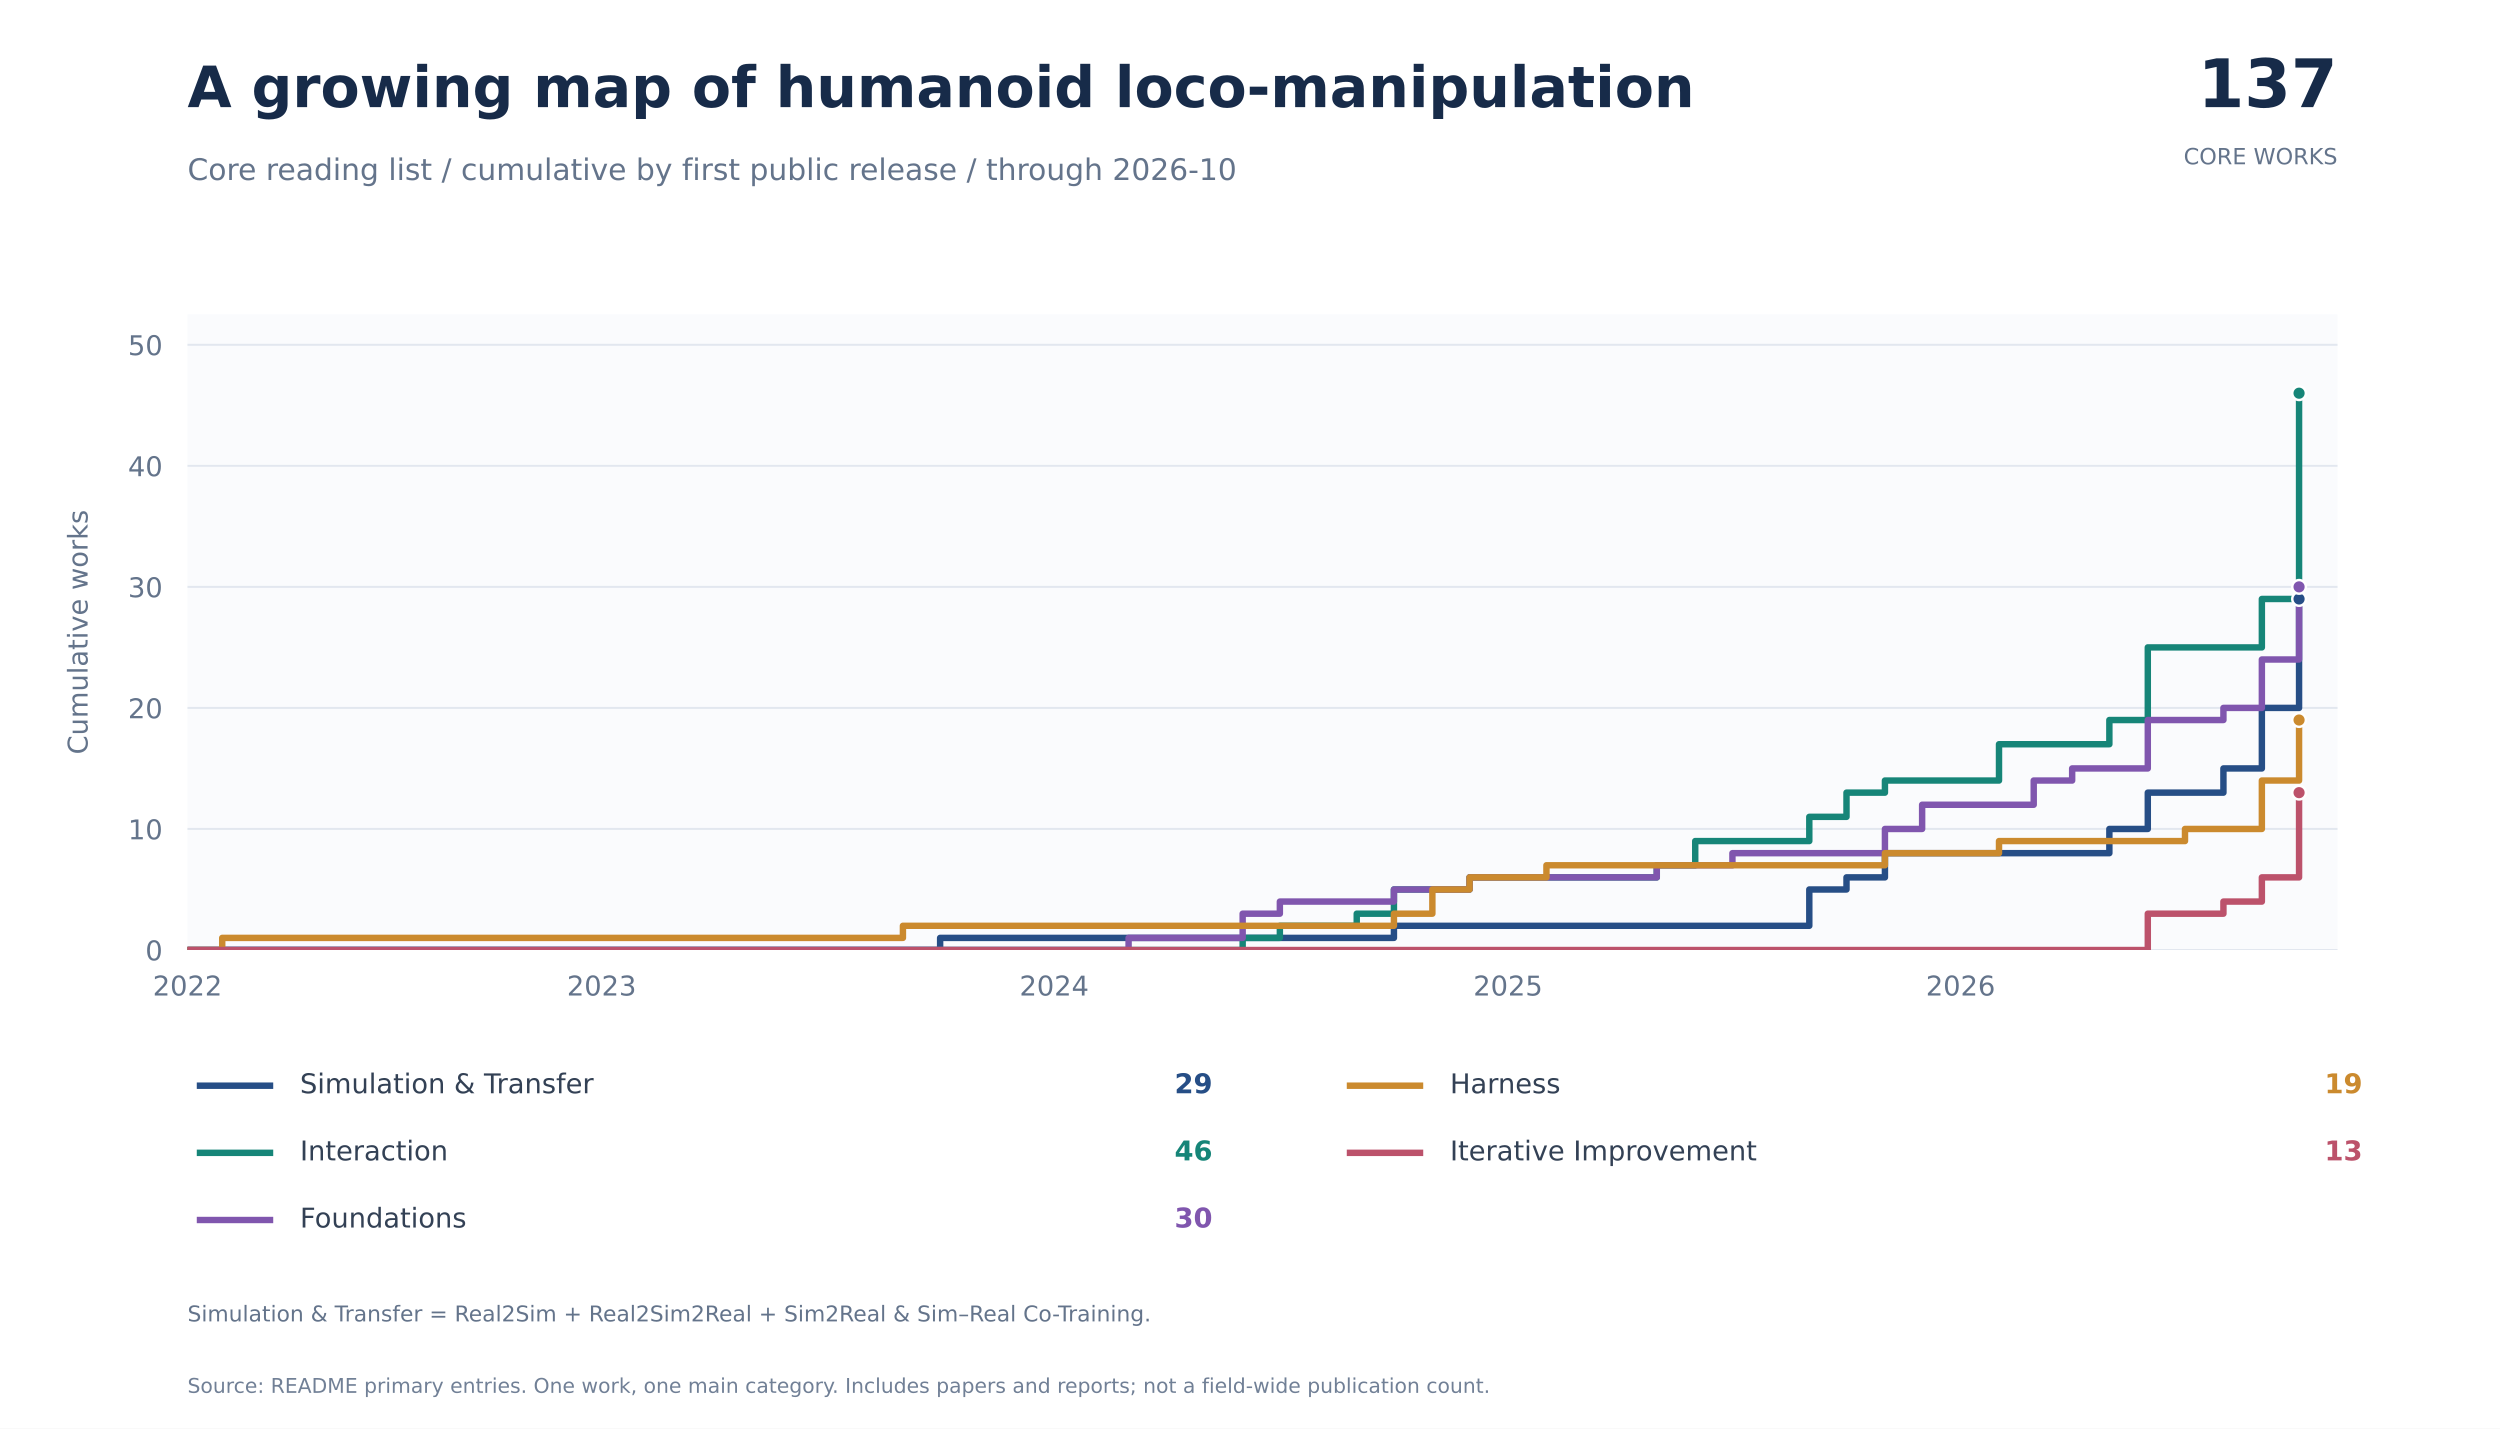
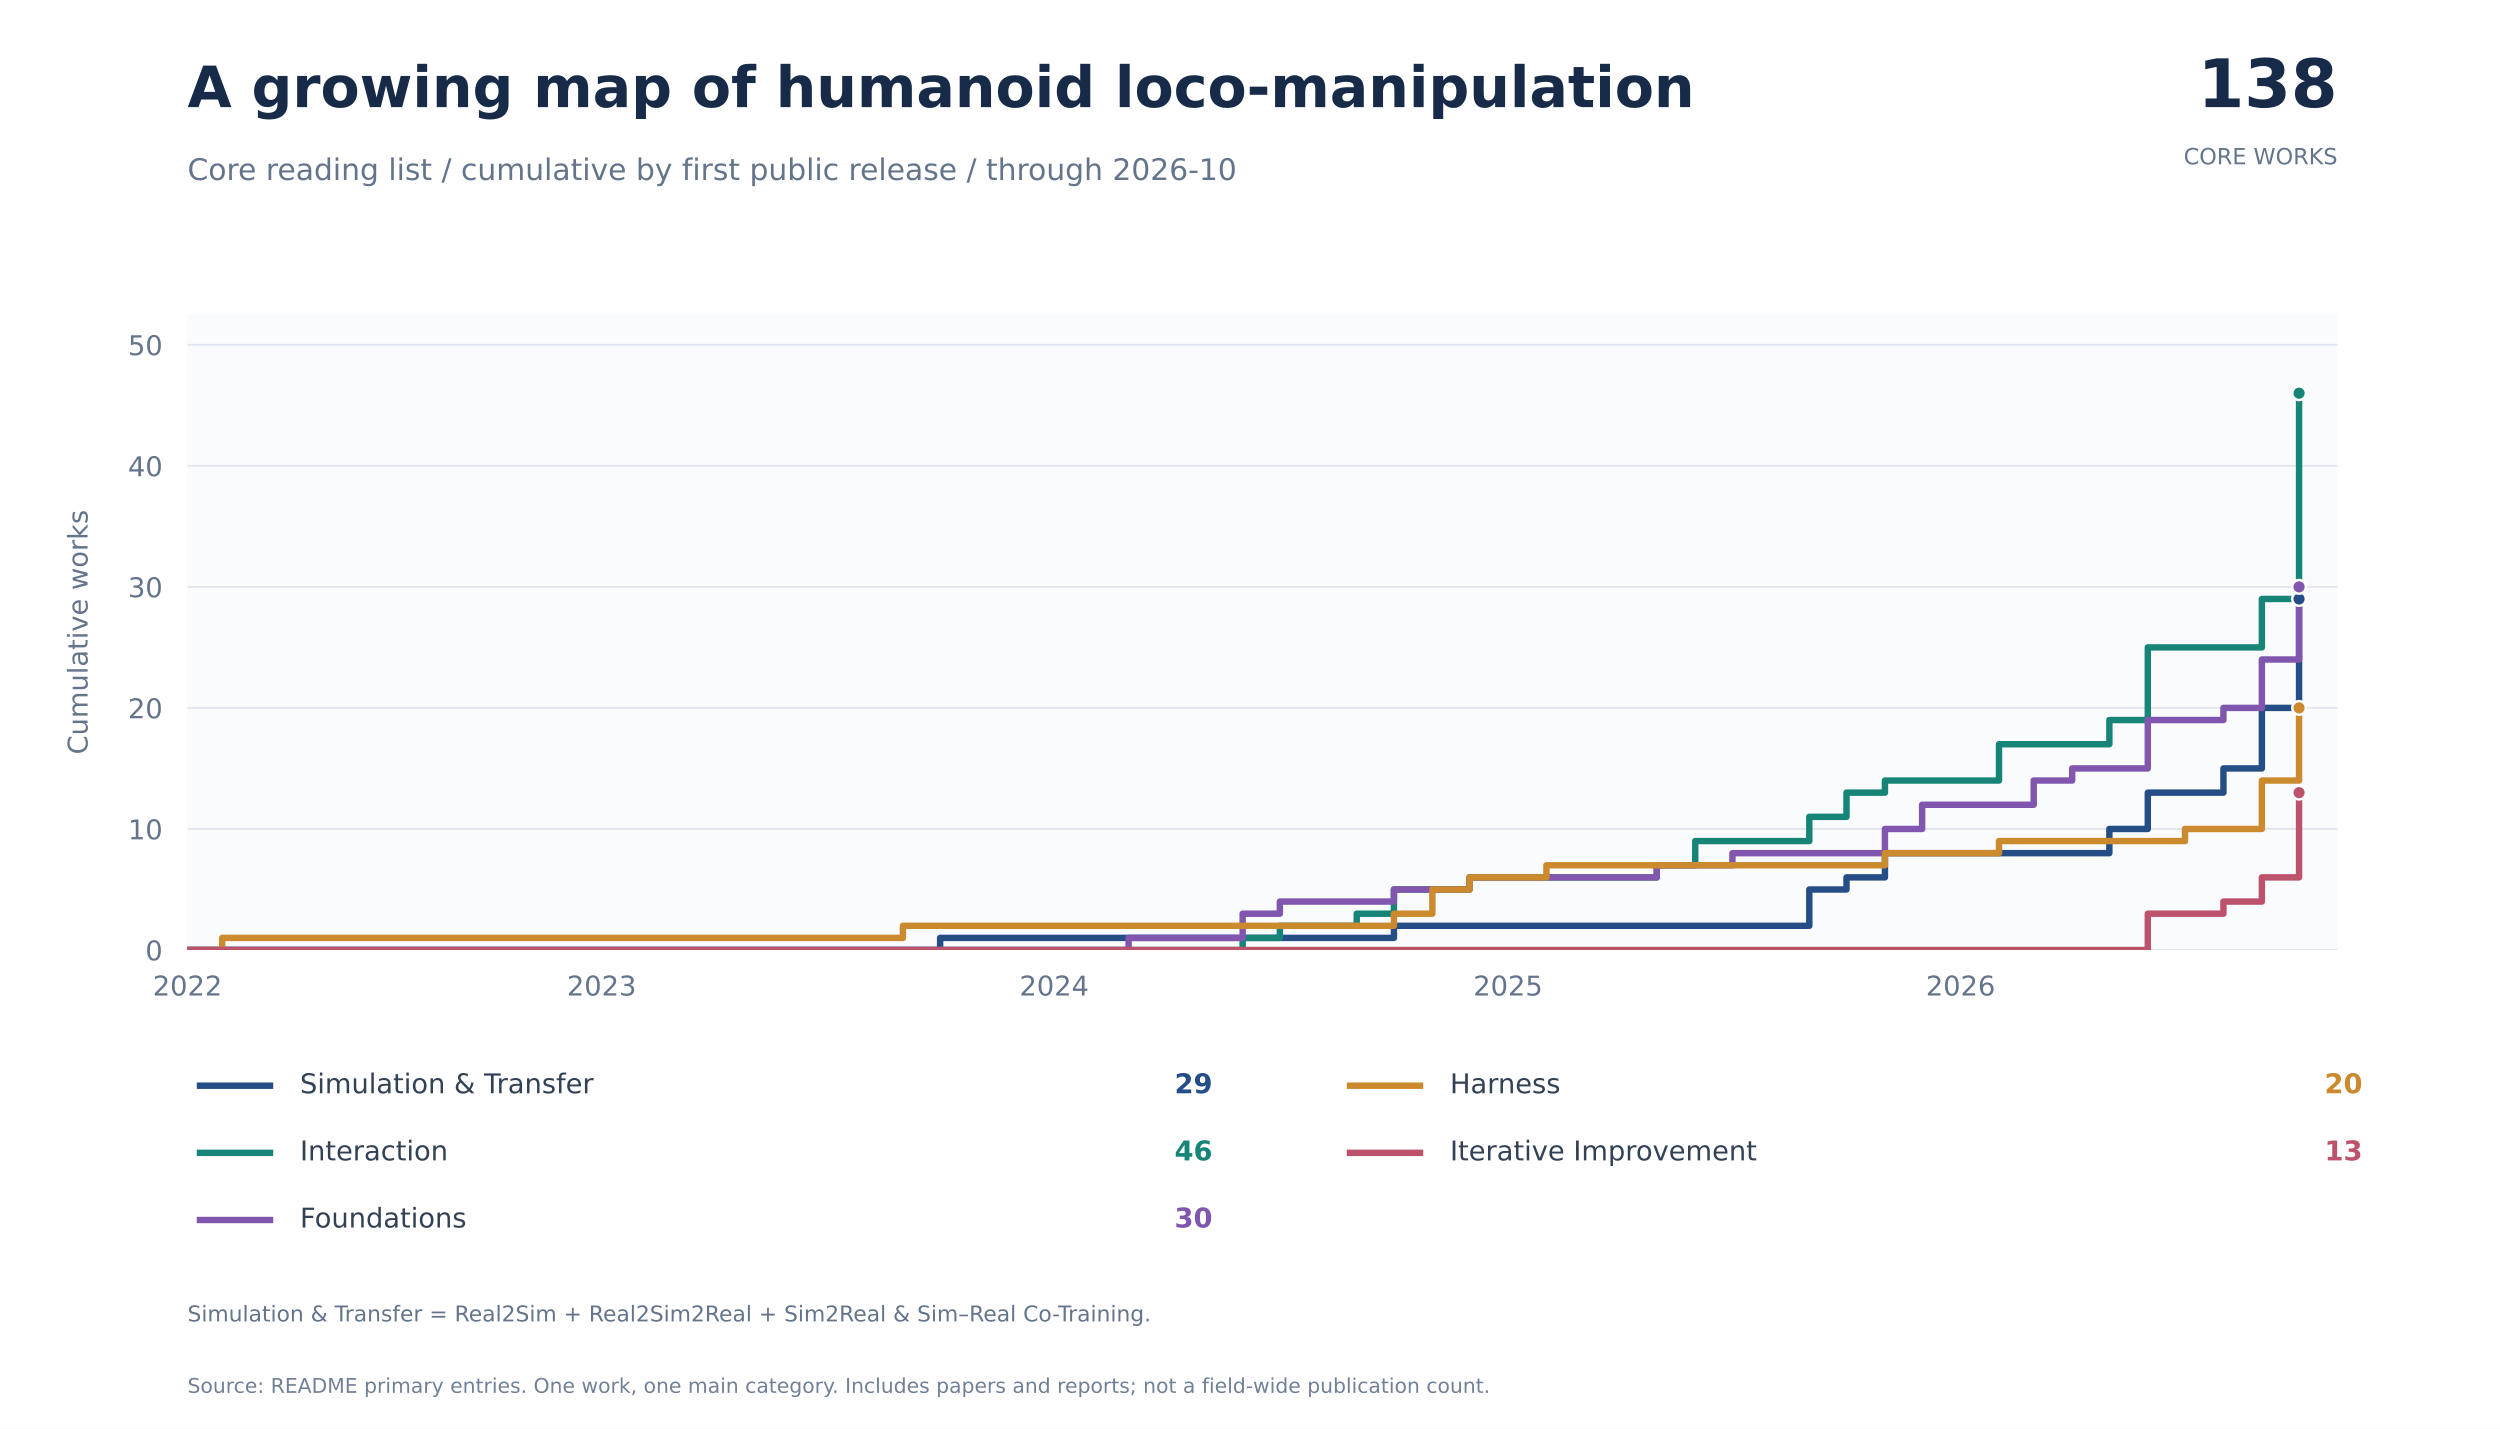
<svg xmlns="http://www.w3.org/2000/svg" xmlns:xlink="http://www.w3.org/1999/xlink" width="1008pt" height="576pt" viewBox="0 0 1008 576" version="1.1">
  <defs>
    <style type="text/css">*{stroke-linejoin: round; stroke-linecap: butt}</style>
  </defs>
  <g id="figure_1">
    <g id="patch_1">
      <path d="M 0 576  L 1008 576  L 1008 0  L 0 0  z " style="fill: #ffffff" />
    </g>
    <g id="axes_1">
      <g id="patch_2">
        <path d="M 75.6 383.04  L 942.48 383.04  L 942.48 126.72  L 75.6 126.72  z " style="fill: #fafbfd" />
      </g>
      <g id="matplotlib.axis_1">
        <g id="xtick_1">
          <g id="line2d_1" />
          <g id="text_1">
            <text style="font-size: 11px; font-family: 'DejaVu Sans'; text-anchor: middle; fill: #64748b" x="75.6" y="401.398" transform="rotate(-0 75.6 401.3983)">2022</text>
          </g>
        </g>
        <g id="xtick_2">
          <g id="line2d_2" />
          <g id="text_2">
            <text style="font-size: 11px; font-family: 'DejaVu Sans'; text-anchor: middle; fill: #64748b" x="242.577" y="401.398" transform="rotate(-0 242.5769 401.3983)">2023</text>
          </g>
        </g>
        <g id="xtick_3">
          <g id="line2d_3" />
          <g id="text_3">
            <text style="font-size: 11px; font-family: 'DejaVu Sans'; text-anchor: middle; fill: #64748b" x="425.052" y="401.398" transform="rotate(-0 425.0516 401.3983)">2024</text>
          </g>
        </g>
        <g id="xtick_4">
          <g id="line2d_4" />
          <g id="text_4">
            <text style="font-size: 11px; font-family: 'DejaVu Sans'; text-anchor: middle; fill: #64748b" x="608.026" y="401.398" transform="rotate(-0 608.0263 401.3983)">2025</text>
          </g>
        </g>
        <g id="xtick_5">
          <g id="line2d_5" />
          <g id="text_5">
            <text style="font-size: 11px; font-family: 'DejaVu Sans'; text-anchor: middle; fill: #64748b" x="790.501" y="401.398" transform="rotate(-0 790.501 401.3983)">2026</text>
          </g>
        </g>
        <g id="xtick_6">
          <g id="line2d_6" />
        </g>
        <g id="xtick_7">
          <g id="line2d_7" />
        </g>
        <g id="xtick_8">
          <g id="line2d_8" />
        </g>
        <g id="xtick_9">
          <g id="line2d_9" />
        </g>
        <g id="xtick_10">
          <g id="line2d_10" />
        </g>
        <g id="xtick_11">
          <g id="line2d_11" />
        </g>
        <g id="xtick_12">
          <g id="line2d_12" />
        </g>
        <g id="xtick_13">
          <g id="line2d_13" />
        </g>
        <g id="xtick_14">
          <g id="line2d_14" />
        </g>
        <g id="xtick_15">
          <g id="line2d_15" />
        </g>
        <g id="xtick_16">
          <g id="line2d_16" />
        </g>
        <g id="xtick_17">
          <g id="line2d_17" />
        </g>
        <g id="xtick_18">
          <g id="line2d_18" />
        </g>
        <g id="xtick_19">
          <g id="line2d_19" />
        </g>
        <g id="xtick_20">
          <g id="line2d_20" />
        </g>
      </g>
      <g id="matplotlib.axis_2">
        <g id="ytick_1">
          <g id="line2d_21">
            <path d="M 75.6 383.04  L 942.48 383.04  " clip-path="url(#p5ae905d9d2)" style="fill: none; stroke: #e2e7ef; stroke-width: 0.8; stroke-linecap: square" />
          </g>
          <g id="line2d_22" />
          <g id="text_6">
            <text style="font-size: 11px; font-family: 'DejaVu Sans'; text-anchor: end; fill: #64748b" x="65.6" y="387.219" transform="rotate(-0 65.6 387.2191)">0</text>
          </g>
        </g>
        <g id="ytick_2">
          <g id="line2d_23">
            <path d="M 75.6 334.236  L 942.48 334.236  " clip-path="url(#p5ae905d9d2)" style="fill: none; stroke: #e2e7ef; stroke-width: 0.8; stroke-linecap: square" />
          </g>
          <g id="line2d_24" />
          <g id="text_7">
            <text style="font-size: 11px; font-family: 'DejaVu Sans'; text-anchor: end; fill: #64748b" x="65.6" y="338.415" transform="rotate(-0 65.6 338.4149)">10</text>
          </g>
        </g>
        <g id="ytick_3">
          <g id="line2d_25">
            <path d="M 75.6 285.431  L 942.48 285.431  " clip-path="url(#p5ae905d9d2)" style="fill: none; stroke: #e2e7ef; stroke-width: 0.8; stroke-linecap: square" />
          </g>
          <g id="line2d_26" />
          <g id="text_8">
            <text style="font-size: 11px; font-family: 'DejaVu Sans'; text-anchor: end; fill: #64748b" x="65.6" y="289.611" transform="rotate(-0 65.6 289.6106)">20</text>
          </g>
        </g>
        <g id="ytick_4">
          <g id="line2d_27">
            <path d="M 75.6 236.627  L 942.48 236.627  " clip-path="url(#p5ae905d9d2)" style="fill: none; stroke: #e2e7ef; stroke-width: 0.8; stroke-linecap: square" />
          </g>
          <g id="line2d_28" />
          <g id="text_9">
            <text style="font-size: 11px; font-family: 'DejaVu Sans'; text-anchor: end; fill: #64748b" x="65.6" y="240.806" transform="rotate(-0 65.6 240.8063)">30</text>
          </g>
        </g>
        <g id="ytick_5">
          <g id="line2d_29">
            <path d="M 75.6 187.823  L 942.48 187.823  " clip-path="url(#p5ae905d9d2)" style="fill: none; stroke: #e2e7ef; stroke-width: 0.8; stroke-linecap: square" />
          </g>
          <g id="line2d_30" />
          <g id="text_10">
            <text style="font-size: 11px; font-family: 'DejaVu Sans'; text-anchor: end; fill: #64748b" x="65.6" y="192.002" transform="rotate(-0 65.6 192.0021)">40</text>
          </g>
        </g>
        <g id="ytick_6">
          <g id="line2d_31">
            <path d="M 75.6 139.019  L 942.48 139.019  " clip-path="url(#p5ae905d9d2)" style="fill: none; stroke: #e2e7ef; stroke-width: 0.8; stroke-linecap: square" />
          </g>
          <g id="line2d_32" />
          <g id="text_11">
            <text style="font-size: 11px; font-family: 'DejaVu Sans'; text-anchor: end; fill: #64748b" x="65.6" y="143.198" transform="rotate(-0 65.6 143.1978)">50</text>
          </g>
        </g>
        <g id="text_12">
          <text style="font-size: 11px; font-family: 'DejaVu Sans'; text-anchor: middle; fill: #64748b" x="35.315" y="254.88" transform="rotate(-90 35.31484 254.88)">Cumulative works</text>
        </g>
      </g>
      <g id="line2d_33">
        <path d="M 75.6 383.04  L 89.598 383.04  L 89.598 383.04  L 105.096 383.04  L 105.096 383.04  L 120.094 383.04  L 120.094 383.04  L 135.592 383.04  L 135.592 383.04  L 150.59 383.04  L 150.59 383.04  L 166.087 383.04  L 166.087 383.04  L 181.585 383.04  L 181.585 383.04  L 196.583 383.04  L 196.583 383.04  L 212.081 383.04  L 212.081 383.04  L 227.079 383.04  L 227.079 383.04  L 242.577 383.04  L 242.577 383.04  L 258.075 383.04  L 258.075 383.04  L 272.073 383.04  L 272.073 383.04  L 287.571 383.04  L 287.571 383.04  L 302.569 383.04  L 302.569 383.04  L 318.066 383.04  L 318.066 383.04  L 333.064 383.04  L 333.064 383.04  L 348.562 383.04  L 348.562 383.04  L 364.06 383.04  L 364.06 383.04  L 379.058 383.04  L 379.058 378.16  L 394.556 378.16  L 394.556 378.16  L 409.554 378.16  L 409.554 378.16  L 425.052 378.16  L 425.052 378.16  L 440.549 378.16  L 440.549 378.16  L 455.047 378.16  L 455.047 378.16  L 470.545 378.16  L 470.545 378.16  L 485.543 378.16  L 485.543 378.16  L 501.041 378.16  L 501.041 378.16  L 516.039 378.16  L 516.039 378.16  L 531.537 378.16  L 531.537 378.16  L 547.035 378.16  L 547.035 378.16  L 562.033 378.16  L 562.033 373.279  L 577.531 373.279  L 577.531 373.279  L 592.528 373.279  L 592.528 373.279  L 608.026 373.279  L 608.026 373.279  L 623.524 373.279  L 623.524 373.279  L 637.522 373.279  L 637.522 373.279  L 653.02 373.279  L 653.02 373.279  L 668.018 373.279  L 668.018 373.279  L 683.516 373.279  L 683.516 373.279  L 698.514 373.279  L 698.514 373.279  L 714.012 373.279  L 714.012 373.279  L 729.509 373.279  L 729.509 358.638  L 744.507 358.638  L 744.507 353.757  L 760.005 353.757  L 760.005 343.997  L 775.003 343.997  L 775.003 343.997  L 790.501 343.997  L 790.501 343.997  L 805.999 343.997  L 805.999 343.997  L 819.997 343.997  L 819.997 343.997  L 835.495 343.997  L 835.495 343.997  L 850.493 343.997  L 850.493 334.236  L 865.991 334.236  L 865.991 319.594  L 880.989 319.594  L 880.989 319.594  L 896.486 319.594  L 896.486 309.834  L 911.984 309.834  L 911.984 285.431  L 926.982 285.431  L 926.982 241.508  " clip-path="url(#p5ae905d9d2)" style="fill: none; stroke: #264e86; stroke-width: 2.6; stroke-linecap: square" />
      </g>
      <g id="line2d_34">
        <path d="M 75.6 383.04  L 89.598 383.04  L 89.598 383.04  L 105.096 383.04  L 105.096 383.04  L 120.094 383.04  L 120.094 383.04  L 135.592 383.04  L 135.592 383.04  L 150.59 383.04  L 150.59 383.04  L 166.087 383.04  L 166.087 383.04  L 181.585 383.04  L 181.585 383.04  L 196.583 383.04  L 196.583 383.04  L 212.081 383.04  L 212.081 383.04  L 227.079 383.04  L 227.079 383.04  L 242.577 383.04  L 242.577 383.04  L 258.075 383.04  L 258.075 383.04  L 272.073 383.04  L 272.073 383.04  L 287.571 383.04  L 287.571 383.04  L 302.569 383.04  L 302.569 383.04  L 318.066 383.04  L 318.066 383.04  L 333.064 383.04  L 333.064 383.04  L 348.562 383.04  L 348.562 383.04  L 364.06 383.04  L 364.06 383.04  L 379.058 383.04  L 379.058 383.04  L 394.556 383.04  L 394.556 383.04  L 409.554 383.04  L 409.554 383.04  L 425.052 383.04  L 425.052 383.04  L 440.549 383.04  L 440.549 383.04  L 455.047 383.04  L 455.047 383.04  L 470.545 383.04  L 470.545 383.04  L 485.543 383.04  L 485.543 383.04  L 501.041 383.04  L 501.041 378.16  L 516.039 378.16  L 516.039 373.279  L 531.537 373.279  L 531.537 373.279  L 547.035 373.279  L 547.035 368.399  L 562.033 368.399  L 562.033 358.638  L 577.531 358.638  L 577.531 358.638  L 592.528 358.638  L 592.528 353.757  L 608.026 353.757  L 608.026 353.757  L 623.524 353.757  L 623.524 353.757  L 637.522 353.757  L 637.522 353.757  L 653.02 353.757  L 653.02 353.757  L 668.018 353.757  L 668.018 348.877  L 683.516 348.877  L 683.516 339.116  L 698.514 339.116  L 698.514 339.116  L 714.012 339.116  L 714.012 339.116  L 729.509 339.116  L 729.509 329.355  L 744.507 329.355  L 744.507 319.594  L 760.005 319.594  L 760.005 314.714  L 775.003 314.714  L 775.003 314.714  L 790.501 314.714  L 790.501 314.714  L 805.999 314.714  L 805.999 300.073  L 819.997 300.073  L 819.997 300.073  L 835.495 300.073  L 835.495 300.073  L 850.493 300.073  L 850.493 290.312  L 865.991 290.312  L 865.991 261.029  L 880.989 261.029  L 880.989 261.029  L 896.486 261.029  L 896.486 261.029  L 911.984 261.029  L 911.984 241.508  L 926.982 241.508  L 926.982 158.54  " clip-path="url(#p5ae905d9d2)" style="fill: none; stroke: #168578; stroke-width: 2.6; stroke-linecap: square" />
      </g>
      <g id="line2d_35">
        <path d="M 75.6 383.04  L 89.598 383.04  L 89.598 383.04  L 105.096 383.04  L 105.096 383.04  L 120.094 383.04  L 120.094 383.04  L 135.592 383.04  L 135.592 383.04  L 150.59 383.04  L 150.59 383.04  L 166.087 383.04  L 166.087 383.04  L 181.585 383.04  L 181.585 383.04  L 196.583 383.04  L 196.583 383.04  L 212.081 383.04  L 212.081 383.04  L 227.079 383.04  L 227.079 383.04  L 242.577 383.04  L 242.577 383.04  L 258.075 383.04  L 258.075 383.04  L 272.073 383.04  L 272.073 383.04  L 287.571 383.04  L 287.571 383.04  L 302.569 383.04  L 302.569 383.04  L 318.066 383.04  L 318.066 383.04  L 333.064 383.04  L 333.064 383.04  L 348.562 383.04  L 348.562 383.04  L 364.06 383.04  L 364.06 383.04  L 379.058 383.04  L 379.058 383.04  L 394.556 383.04  L 394.556 383.04  L 409.554 383.04  L 409.554 383.04  L 425.052 383.04  L 425.052 383.04  L 440.549 383.04  L 440.549 383.04  L 455.047 383.04  L 455.047 378.16  L 470.545 378.16  L 470.545 378.16  L 485.543 378.16  L 485.543 378.16  L 501.041 378.16  L 501.041 368.399  L 516.039 368.399  L 516.039 363.518  L 531.537 363.518  L 531.537 363.518  L 547.035 363.518  L 547.035 363.518  L 562.033 363.518  L 562.033 358.638  L 577.531 358.638  L 577.531 358.638  L 592.528 358.638  L 592.528 353.757  L 608.026 353.757  L 608.026 353.757  L 623.524 353.757  L 623.524 353.757  L 637.522 353.757  L 637.522 353.757  L 653.02 353.757  L 653.02 353.757  L 668.018 353.757  L 668.018 348.877  L 683.516 348.877  L 683.516 348.877  L 698.514 348.877  L 698.514 343.997  L 714.012 343.997  L 714.012 343.997  L 729.509 343.997  L 729.509 343.997  L 744.507 343.997  L 744.507 343.997  L 760.005 343.997  L 760.005 334.236  L 775.003 334.236  L 775.003 324.475  L 790.501 324.475  L 790.501 324.475  L 805.999 324.475  L 805.999 324.475  L 819.997 324.475  L 819.997 314.714  L 835.495 314.714  L 835.495 309.834  L 850.493 309.834  L 850.493 309.834  L 865.991 309.834  L 865.991 290.312  L 880.989 290.312  L 880.989 290.312  L 896.486 290.312  L 896.486 285.431  L 911.984 285.431  L 911.984 265.91  L 926.982 265.91  L 926.982 236.627  " clip-path="url(#p5ae905d9d2)" style="fill: none; stroke: #8056ae; stroke-width: 2.6; stroke-linecap: square" />
      </g>
      <g id="line2d_36">
-         <path d="M 75.6 383.04  L 89.598 383.04  L 89.598 378.16  L 105.096 378.16  L 105.096 378.16  L 120.094 378.16  L 120.094 378.16  L 135.592 378.16  L 135.592 378.16  L 150.59 378.16  L 150.59 378.16  L 166.087 378.16  L 166.087 378.16  L 181.585 378.16  L 181.585 378.16  L 196.583 378.16  L 196.583 378.16  L 212.081 378.16  L 212.081 378.16  L 227.079 378.16  L 227.079 378.16  L 242.577 378.16  L 242.577 378.16  L 258.075 378.16  L 258.075 378.16  L 272.073 378.16  L 272.073 378.16  L 287.571 378.16  L 287.571 378.16  L 302.569 378.16  L 302.569 378.16  L 318.066 378.16  L 318.066 378.16  L 333.064 378.16  L 333.064 378.16  L 348.562 378.16  L 348.562 378.16  L 364.06 378.16  L 364.06 373.279  L 379.058 373.279  L 379.058 373.279  L 394.556 373.279  L 394.556 373.279  L 409.554 373.279  L 409.554 373.279  L 425.052 373.279  L 425.052 373.279  L 440.549 373.279  L 440.549 373.279  L 455.047 373.279  L 455.047 373.279  L 470.545 373.279  L 470.545 373.279  L 485.543 373.279  L 485.543 373.279  L 501.041 373.279  L 501.041 373.279  L 516.039 373.279  L 516.039 373.279  L 531.537 373.279  L 531.537 373.279  L 547.035 373.279  L 547.035 373.279  L 562.033 373.279  L 562.033 368.399  L 577.531 368.399  L 577.531 358.638  L 592.528 358.638  L 592.528 353.757  L 608.026 353.757  L 608.026 353.757  L 623.524 353.757  L 623.524 348.877  L 637.522 348.877  L 637.522 348.877  L 653.02 348.877  L 653.02 348.877  L 668.018 348.877  L 668.018 348.877  L 683.516 348.877  L 683.516 348.877  L 698.514 348.877  L 698.514 348.877  L 714.012 348.877  L 714.012 348.877  L 729.509 348.877  L 729.509 348.877  L 744.507 348.877  L 744.507 348.877  L 760.005 348.877  L 760.005 343.997  L 775.003 343.997  L 775.003 343.997  L 790.501 343.997  L 790.501 343.997  L 805.999 343.997  L 805.999 339.116  L 819.997 339.116  L 819.997 339.116  L 835.495 339.116  L 835.495 339.116  L 850.493 339.116  L 850.493 339.116  L 865.991 339.116  L 865.991 339.116  L 880.989 339.116  L 880.989 334.236  L 896.486 334.236  L 896.486 334.236  L 911.984 334.236  L 911.984 314.714  L 926.982 314.714  L 926.982 290.312  " clip-path="url(#p5ae905d9d2)" style="fill: none; stroke: #cb8a2e; stroke-width: 2.6; stroke-linecap: square" />
+         <path d="M 75.6 383.04  L 89.598 383.04  L 89.598 378.16  L 105.096 378.16  L 105.096 378.16  L 120.094 378.16  L 120.094 378.16  L 135.592 378.16  L 135.592 378.16  L 150.59 378.16  L 150.59 378.16  L 166.087 378.16  L 166.087 378.16  L 181.585 378.16  L 181.585 378.16  L 196.583 378.16  L 196.583 378.16  L 212.081 378.16  L 212.081 378.16  L 227.079 378.16  L 227.079 378.16  L 242.577 378.16  L 242.577 378.16  L 258.075 378.16  L 258.075 378.16  L 272.073 378.16  L 272.073 378.16  L 287.571 378.16  L 287.571 378.16  L 302.569 378.16  L 302.569 378.16  L 318.066 378.16  L 318.066 378.16  L 333.064 378.16  L 333.064 378.16  L 348.562 378.16  L 348.562 378.16  L 364.06 378.16  L 364.06 373.279  L 379.058 373.279  L 379.058 373.279  L 394.556 373.279  L 394.556 373.279  L 409.554 373.279  L 409.554 373.279  L 425.052 373.279  L 425.052 373.279  L 440.549 373.279  L 440.549 373.279  L 455.047 373.279  L 455.047 373.279  L 470.545 373.279  L 470.545 373.279  L 485.543 373.279  L 485.543 373.279  L 501.041 373.279  L 501.041 373.279  L 516.039 373.279  L 516.039 373.279  L 531.537 373.279  L 531.537 373.279  L 547.035 373.279  L 547.035 373.279  L 562.033 373.279  L 562.033 368.399  L 577.531 368.399  L 577.531 358.638  L 592.528 358.638  L 592.528 353.757  L 608.026 353.757  L 608.026 353.757  L 623.524 353.757  L 623.524 348.877  L 637.522 348.877  L 637.522 348.877  L 653.02 348.877  L 653.02 348.877  L 668.018 348.877  L 668.018 348.877  L 683.516 348.877  L 683.516 348.877  L 698.514 348.877  L 698.514 348.877  L 714.012 348.877  L 714.012 348.877  L 729.509 348.877  L 729.509 348.877  L 744.507 348.877  L 744.507 348.877  L 760.005 348.877  L 760.005 343.997  L 775.003 343.997  L 775.003 343.997  L 790.501 343.997  L 790.501 343.997  L 805.999 343.997  L 805.999 339.116  L 819.997 339.116  L 819.997 339.116  L 835.495 339.116  L 835.495 339.116  L 850.493 339.116  L 850.493 339.116  L 865.991 339.116  L 865.991 339.116  L 880.989 339.116  L 880.989 334.236  L 896.486 334.236  L 896.486 334.236  L 911.984 334.236  L 911.984 314.714  L 926.982 314.714  L 926.982 285.431  " clip-path="url(#p5ae905d9d2)" style="fill: none; stroke: #cb8a2e; stroke-width: 2.6; stroke-linecap: square" />
      </g>
      <g id="line2d_37">
        <path d="M 75.6 383.04  L 89.598 383.04  L 89.598 383.04  L 105.096 383.04  L 105.096 383.04  L 120.094 383.04  L 120.094 383.04  L 135.592 383.04  L 135.592 383.04  L 150.59 383.04  L 150.59 383.04  L 166.087 383.04  L 166.087 383.04  L 181.585 383.04  L 181.585 383.04  L 196.583 383.04  L 196.583 383.04  L 212.081 383.04  L 212.081 383.04  L 227.079 383.04  L 227.079 383.04  L 242.577 383.04  L 242.577 383.04  L 258.075 383.04  L 258.075 383.04  L 272.073 383.04  L 272.073 383.04  L 287.571 383.04  L 287.571 383.04  L 302.569 383.04  L 302.569 383.04  L 318.066 383.04  L 318.066 383.04  L 333.064 383.04  L 333.064 383.04  L 348.562 383.04  L 348.562 383.04  L 364.06 383.04  L 364.06 383.04  L 379.058 383.04  L 379.058 383.04  L 394.556 383.04  L 394.556 383.04  L 409.554 383.04  L 409.554 383.04  L 425.052 383.04  L 425.052 383.04  L 440.549 383.04  L 440.549 383.04  L 455.047 383.04  L 455.047 383.04  L 470.545 383.04  L 470.545 383.04  L 485.543 383.04  L 485.543 383.04  L 501.041 383.04  L 501.041 383.04  L 516.039 383.04  L 516.039 383.04  L 531.537 383.04  L 531.537 383.04  L 547.035 383.04  L 547.035 383.04  L 562.033 383.04  L 562.033 383.04  L 577.531 383.04  L 577.531 383.04  L 592.528 383.04  L 592.528 383.04  L 608.026 383.04  L 608.026 383.04  L 623.524 383.04  L 623.524 383.04  L 637.522 383.04  L 637.522 383.04  L 653.02 383.04  L 653.02 383.04  L 668.018 383.04  L 668.018 383.04  L 683.516 383.04  L 683.516 383.04  L 698.514 383.04  L 698.514 383.04  L 714.012 383.04  L 714.012 383.04  L 729.509 383.04  L 729.509 383.04  L 744.507 383.04  L 744.507 383.04  L 760.005 383.04  L 760.005 383.04  L 775.003 383.04  L 775.003 383.04  L 790.501 383.04  L 790.501 383.04  L 805.999 383.04  L 805.999 383.04  L 819.997 383.04  L 819.997 383.04  L 835.495 383.04  L 835.495 383.04  L 850.493 383.04  L 850.493 383.04  L 865.991 383.04  L 865.991 368.399  L 880.989 368.399  L 880.989 368.399  L 896.486 368.399  L 896.486 363.518  L 911.984 363.518  L 911.984 353.757  L 926.982 353.757  L 926.982 319.594  " clip-path="url(#p5ae905d9d2)" style="fill: none; stroke: #bc526b; stroke-width: 2.6; stroke-linecap: square" />
      </g>
      <g id="line2d_38">
        <defs>
          <path id="m63bd750285" d="M 0 2.75  C 0.729 2.75 1.429 2.46 1.945 1.945  C 2.46 1.429 2.75 0.729 2.75 0  C 2.75 -0.729 2.46 -1.429 1.945 -1.945  C 1.429 -2.46 0.729 -2.75 0 -2.75  C -0.729 -2.75 -1.429 -2.46 -1.945 -1.945  C -2.46 -1.429 -2.75 -0.729 -2.75 0  C -2.75 0.729 -2.46 1.429 -1.945 1.945  C -1.429 2.46 -0.729 2.75 0 2.75  z " style="stroke: #ffffff" />
        </defs>
        <g clip-path="url(#p5ae905d9d2)">
          <use xlink:href="#m63bd750285" x="926.982" y="241.508" style="fill: #264e86; stroke: #ffffff" />
        </g>
      </g>
      <g id="line2d_39">
        <defs>
          <path id="m50494bccf2" d="M 0 2.75  C 0.729 2.75 1.429 2.46 1.945 1.945  C 2.46 1.429 2.75 0.729 2.75 0  C 2.75 -0.729 2.46 -1.429 1.945 -1.945  C 1.429 -2.46 0.729 -2.75 0 -2.75  C -0.729 -2.75 -1.429 -2.46 -1.945 -1.945  C -2.46 -1.429 -2.75 -0.729 -2.75 0  C -2.75 0.729 -2.46 1.429 -1.945 1.945  C -1.429 2.46 -0.729 2.75 0 2.75  z " style="stroke: #ffffff" />
        </defs>
        <g clip-path="url(#p5ae905d9d2)">
          <use xlink:href="#m50494bccf2" x="926.982" y="158.54" style="fill: #168578; stroke: #ffffff" />
        </g>
      </g>
      <g id="line2d_40">
        <defs>
          <path id="m8d0396ce1b" d="M 0 2.75  C 0.729 2.75 1.429 2.46 1.945 1.945  C 2.46 1.429 2.75 0.729 2.75 0  C 2.75 -0.729 2.46 -1.429 1.945 -1.945  C 1.429 -2.46 0.729 -2.75 0 -2.75  C -0.729 -2.75 -1.429 -2.46 -1.945 -1.945  C -2.46 -1.429 -2.75 -0.729 -2.75 0  C -2.75 0.729 -2.46 1.429 -1.945 1.945  C -1.429 2.46 -0.729 2.75 0 2.75  z " style="stroke: #ffffff" />
        </defs>
        <g clip-path="url(#p5ae905d9d2)">
          <use xlink:href="#m8d0396ce1b" x="926.982" y="236.627" style="fill: #8056ae; stroke: #ffffff" />
        </g>
      </g>
      <g id="line2d_41">
        <defs>
          <path id="m152ec8ed35" d="M 0 2.75  C 0.729 2.75 1.429 2.46 1.945 1.945  C 2.46 1.429 2.75 0.729 2.75 0  C 2.75 -0.729 2.46 -1.429 1.945 -1.945  C 1.429 -2.46 0.729 -2.75 0 -2.75  C -0.729 -2.75 -1.429 -2.46 -1.945 -1.945  C -2.46 -1.429 -2.75 -0.729 -2.75 0  C -2.75 0.729 -2.46 1.429 -1.945 1.945  C -1.429 2.46 -0.729 2.75 0 2.75  z " style="stroke: #ffffff" />
        </defs>
        <g clip-path="url(#p5ae905d9d2)">
-           <use xlink:href="#m152ec8ed35" x="926.982" y="290.312" style="fill: #cb8a2e; stroke: #ffffff" />
+           <use xlink:href="#m152ec8ed35" x="926.982" y="285.431" style="fill: #cb8a2e; stroke: #ffffff" />
        </g>
      </g>
      <g id="line2d_42">
        <defs>
          <path id="mf0dee49bab" d="M 0 2.75  C 0.729 2.75 1.429 2.46 1.945 1.945  C 2.46 1.429 2.75 0.729 2.75 0  C 2.75 -0.729 2.46 -1.429 1.945 -1.945  C 1.429 -2.46 0.729 -2.75 0 -2.75  C -0.729 -2.75 -1.429 -2.46 -1.945 -1.945  C -2.46 -1.429 -2.75 -0.729 -2.75 0  C -2.75 0.729 -2.46 1.429 -1.945 1.945  C -1.429 2.46 -0.729 2.75 0 2.75  z " style="stroke: #ffffff" />
        </defs>
        <g clip-path="url(#p5ae905d9d2)">
          <use xlink:href="#mf0dee49bab" x="926.982" y="319.594" style="fill: #bc526b; stroke: #ffffff" />
        </g>
      </g>
    </g>
    <g id="line2d_43">
      <path d="M 80.64 437.76  L 108.864 437.76  " style="fill: none; stroke: #264e86; stroke-width: 2.6; stroke-linecap: square" />
    </g>
    <g id="line2d_44">
      <path d="M 80.64 464.832  L 108.864 464.832  " style="fill: none; stroke: #168578; stroke-width: 2.6; stroke-linecap: square" />
    </g>
    <g id="line2d_45">
      <path d="M 80.64 491.904  L 108.864 491.904  " style="fill: none; stroke: #8056ae; stroke-width: 2.6; stroke-linecap: square" />
    </g>
    <g id="line2d_46">
      <path d="M 544.32 437.76  L 572.544 437.76  " style="fill: none; stroke: #cb8a2e; stroke-width: 2.6; stroke-linecap: square" />
    </g>
    <g id="line2d_47">
      <path d="M 544.32 464.832  L 572.544 464.832  " style="fill: none; stroke: #bc526b; stroke-width: 2.6; stroke-linecap: square" />
    </g>
    <g id="text_13">
      <text style="font-weight: 700; font-size: 23px; font-family: 'DejaVu Sans'; text-anchor: start; fill: #172b49" x="75.6" y="43.2" transform="rotate(-0 75.6 43.2)">A growing map of humanoid loco-manipulation</text>
    </g>
    <g id="text_14">
      <text style="font-size: 12px; font-family: 'DejaVu Sans'; text-anchor: start; fill: #64748b" x="75.6" y="72.576" transform="rotate(-0 75.6 72.576)">Core reading list  /  cumulative by first public release  /  through 2026-10</text>
    </g>
    <g id="text_15">
-       <text style="font-weight: 700; font-size: 27px; font-family: 'DejaVu Sans'; text-anchor: end; fill: #172b49" x="942.48" y="43.2" transform="rotate(-0 942.48 43.2)">137</text>
+       <text style="font-weight: 700; font-size: 27px; font-family: 'DejaVu Sans'; text-anchor: end; fill: #172b49" x="942.48" y="43.2" transform="rotate(-0 942.48 43.2)">138</text>
    </g>
    <g id="text_16">
      <text style="font-size: 9px; font-family: 'DejaVu Sans'; text-anchor: end; fill: #64748b" x="942.48" y="66.24" transform="rotate(-0 942.48 66.24)">CORE WORKS</text>
    </g>
    <g id="text_17">
      <text style="font-size: 11px; font-family: 'DejaVu Sans'; text-anchor: start; fill: #334155" x="120.96" y="440.795" transform="rotate(-0 120.96 440.7953)">Simulation &amp; Transfer</text>
    </g>
    <g id="text_18">
      <text style="font-weight: 700; font-size: 11px; font-family: 'DejaVu Sans'; text-anchor: end; fill: #264e86" x="488.88" y="440.795" transform="rotate(-0 488.88 440.7953)">29</text>
    </g>
    <g id="text_19">
      <text style="font-size: 11px; font-family: 'DejaVu Sans'; text-anchor: start; fill: #334155" x="120.96" y="467.867" transform="rotate(-0 120.96 467.8673)">Interaction</text>
    </g>
    <g id="text_20">
      <text style="font-weight: 700; font-size: 11px; font-family: 'DejaVu Sans'; text-anchor: end; fill: #168578" x="488.88" y="467.867" transform="rotate(-0 488.88 467.8673)">46</text>
    </g>
    <g id="text_21">
      <text style="font-size: 11px; font-family: 'DejaVu Sans'; text-anchor: start; fill: #334155" x="120.96" y="494.939" transform="rotate(-0 120.96 494.9393)">Foundations</text>
    </g>
    <g id="text_22">
      <text style="font-weight: 700; font-size: 11px; font-family: 'DejaVu Sans'; text-anchor: end; fill: #8056ae" x="488.88" y="494.939" transform="rotate(-0 488.88 494.9393)">30</text>
    </g>
    <g id="text_23">
      <text style="font-size: 11px; font-family: 'DejaVu Sans'; text-anchor: start; fill: #334155" x="584.64" y="440.795" transform="rotate(-0 584.64 440.7953)">Harness</text>
    </g>
    <g id="text_24">
-       <text style="font-weight: 700; font-size: 11px; font-family: 'DejaVu Sans'; text-anchor: end; fill: #cb8a2e" x="952.56" y="440.795" transform="rotate(-0 952.56 440.7953)">19</text>
+       <text style="font-weight: 700; font-size: 11px; font-family: 'DejaVu Sans'; text-anchor: end; fill: #cb8a2e" x="952.56" y="440.795" transform="rotate(-0 952.56 440.7953)">20</text>
    </g>
    <g id="text_25">
      <text style="font-size: 11px; font-family: 'DejaVu Sans'; text-anchor: start; fill: #334155" x="584.64" y="467.867" transform="rotate(-0 584.64 467.8673)">Iterative Improvement</text>
    </g>
    <g id="text_26">
      <text style="font-weight: 700; font-size: 11px; font-family: 'DejaVu Sans'; text-anchor: end; fill: #bc526b" x="952.56" y="467.867" transform="rotate(-0 952.56 467.8673)">13</text>
    </g>
    <g id="text_27">
      <text style="font-size: 8.8px; font-family: 'DejaVu Sans'; text-anchor: start; fill: #64748b" x="75.6" y="532.8" transform="rotate(-0 75.6 532.8)">Simulation &amp; Transfer = Real2Sim + Real2Sim2Real + Sim2Real &amp; Sim–Real Co-Training.</text>
    </g>
    <g id="text_28">
      <text style="font-size: 8.2px; font-family: 'DejaVu Sans'; text-anchor: start; fill: #718096" x="75.6" y="561.6" transform="rotate(-0 75.6 561.6)">Source: README primary entries. One work, one main category. Includes papers and reports; not a field-wide publication count.</text>
    </g>
  </g>
  <defs>
    <clipPath id="p5ae905d9d2">
      <rect x="75.6" y="126.72" width="866.88" height="256.32" />
    </clipPath>
  </defs>
</svg>
